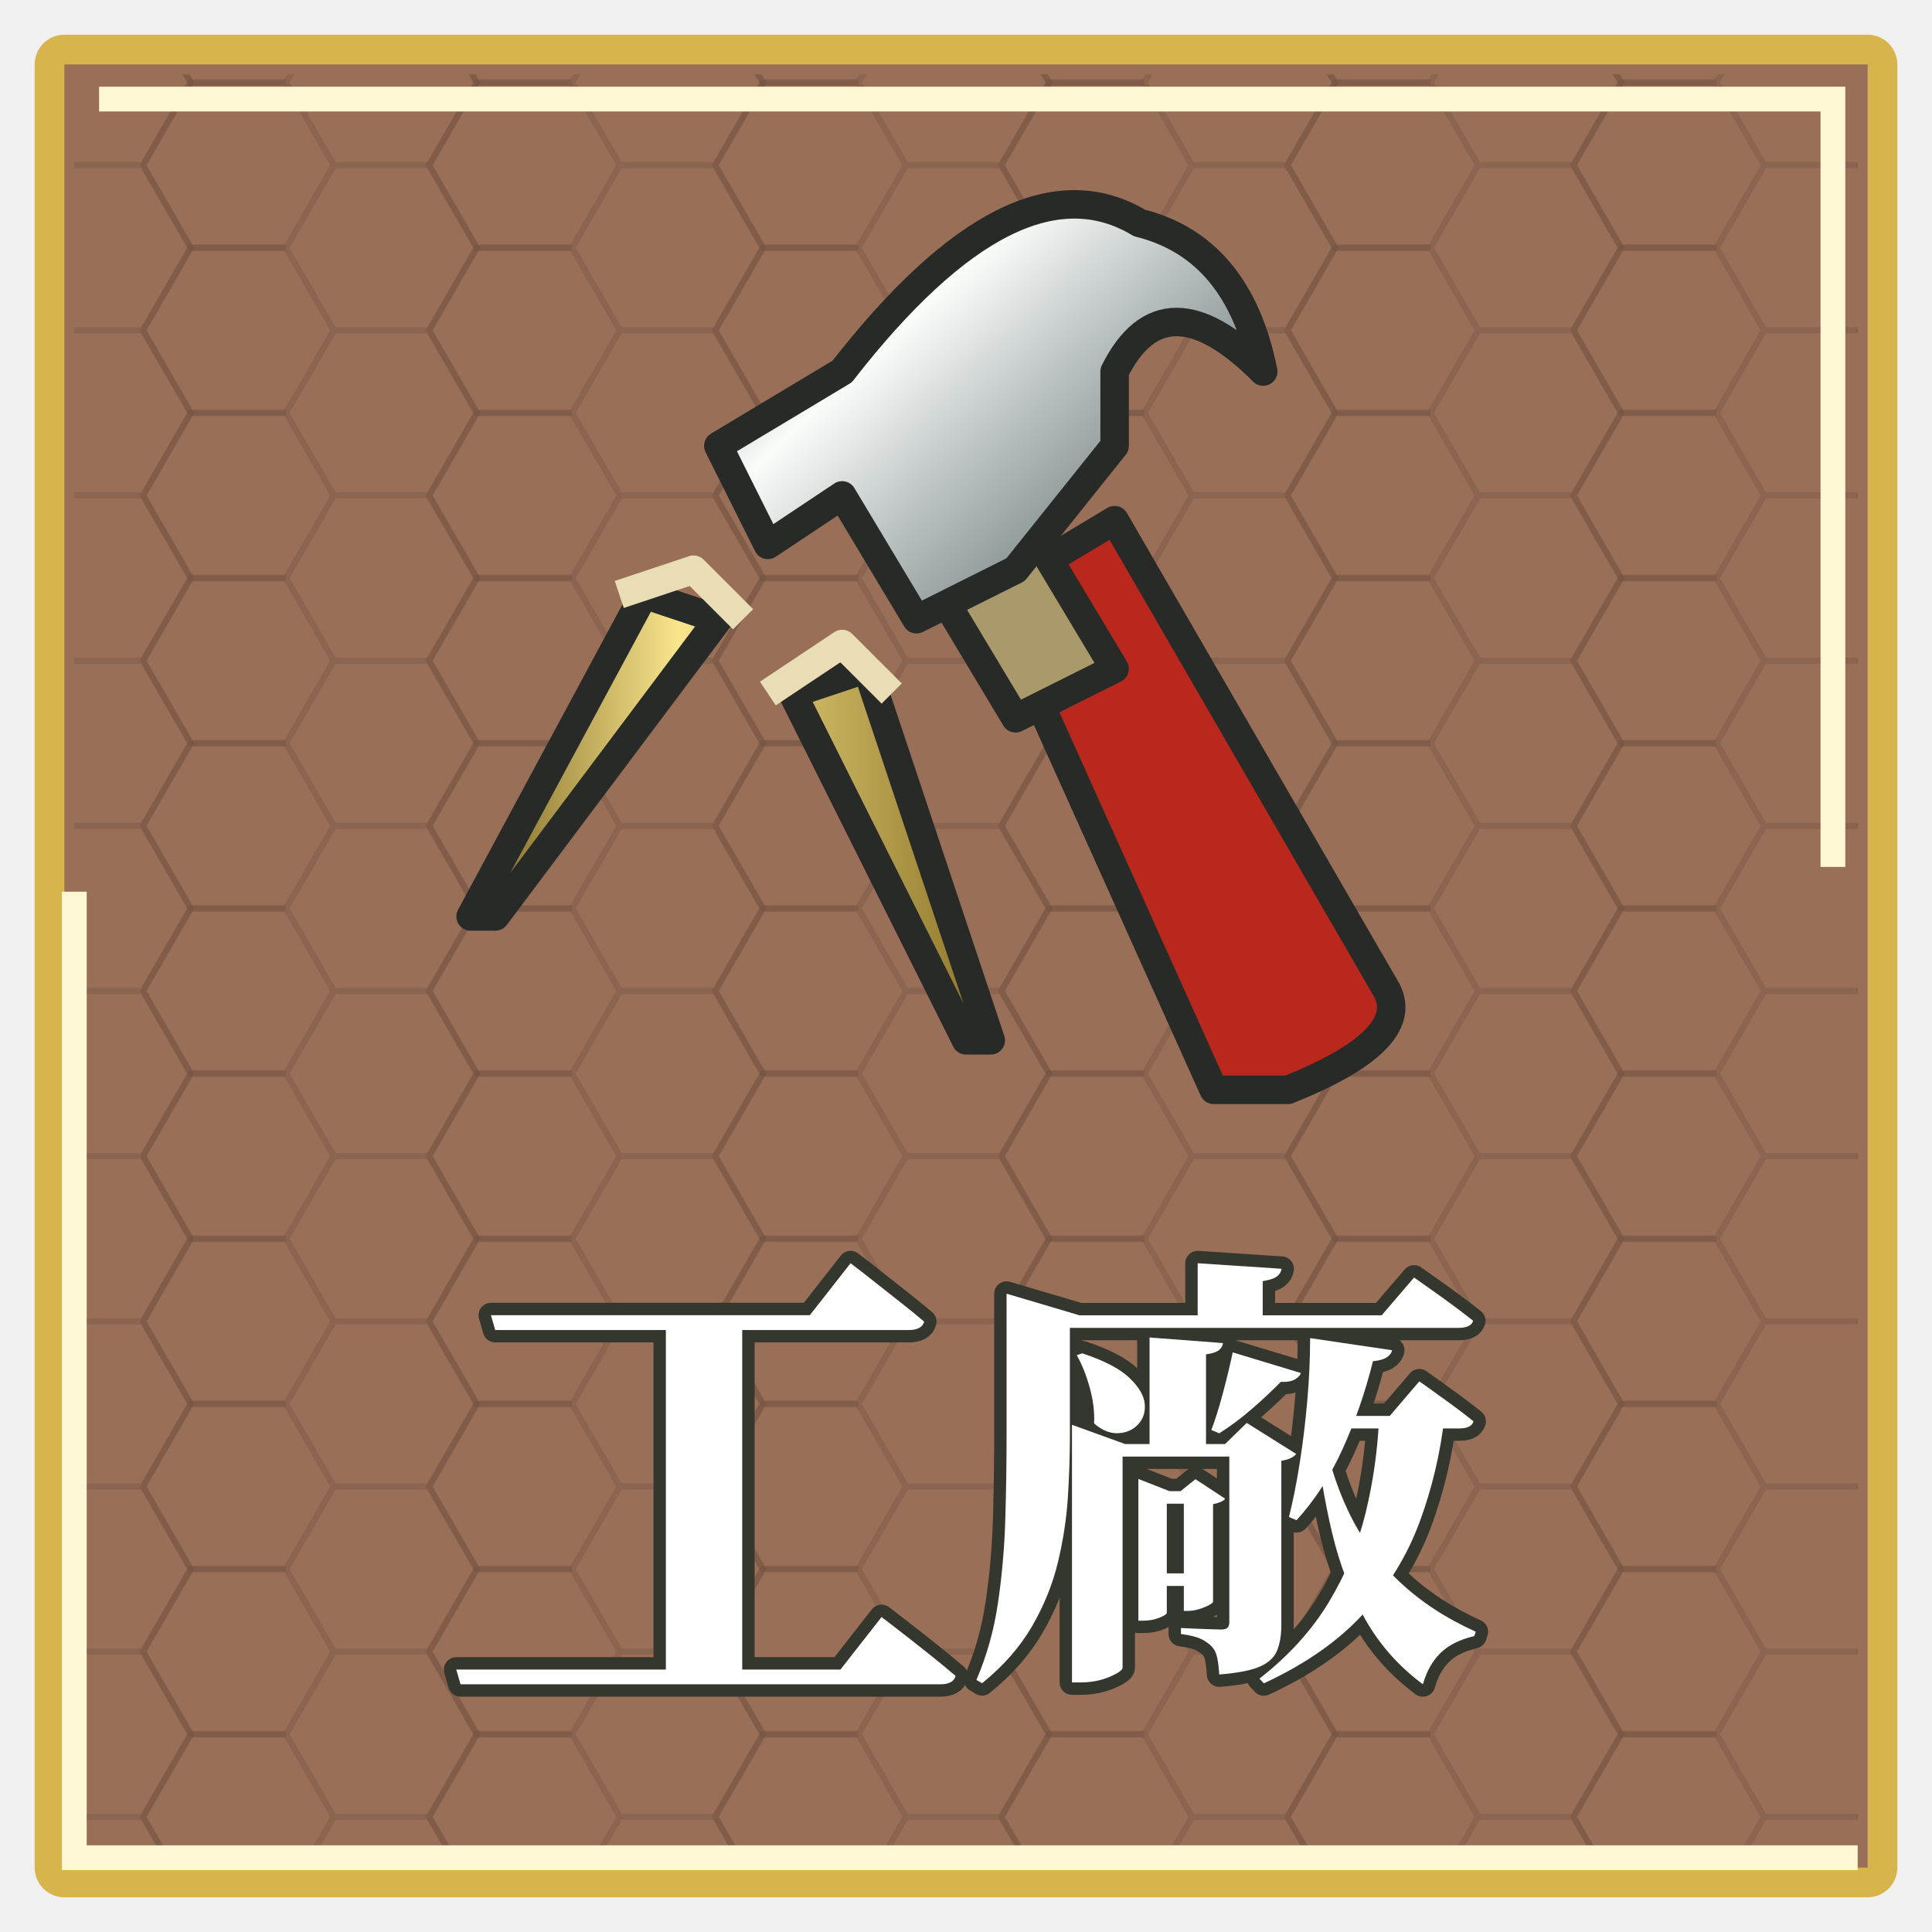
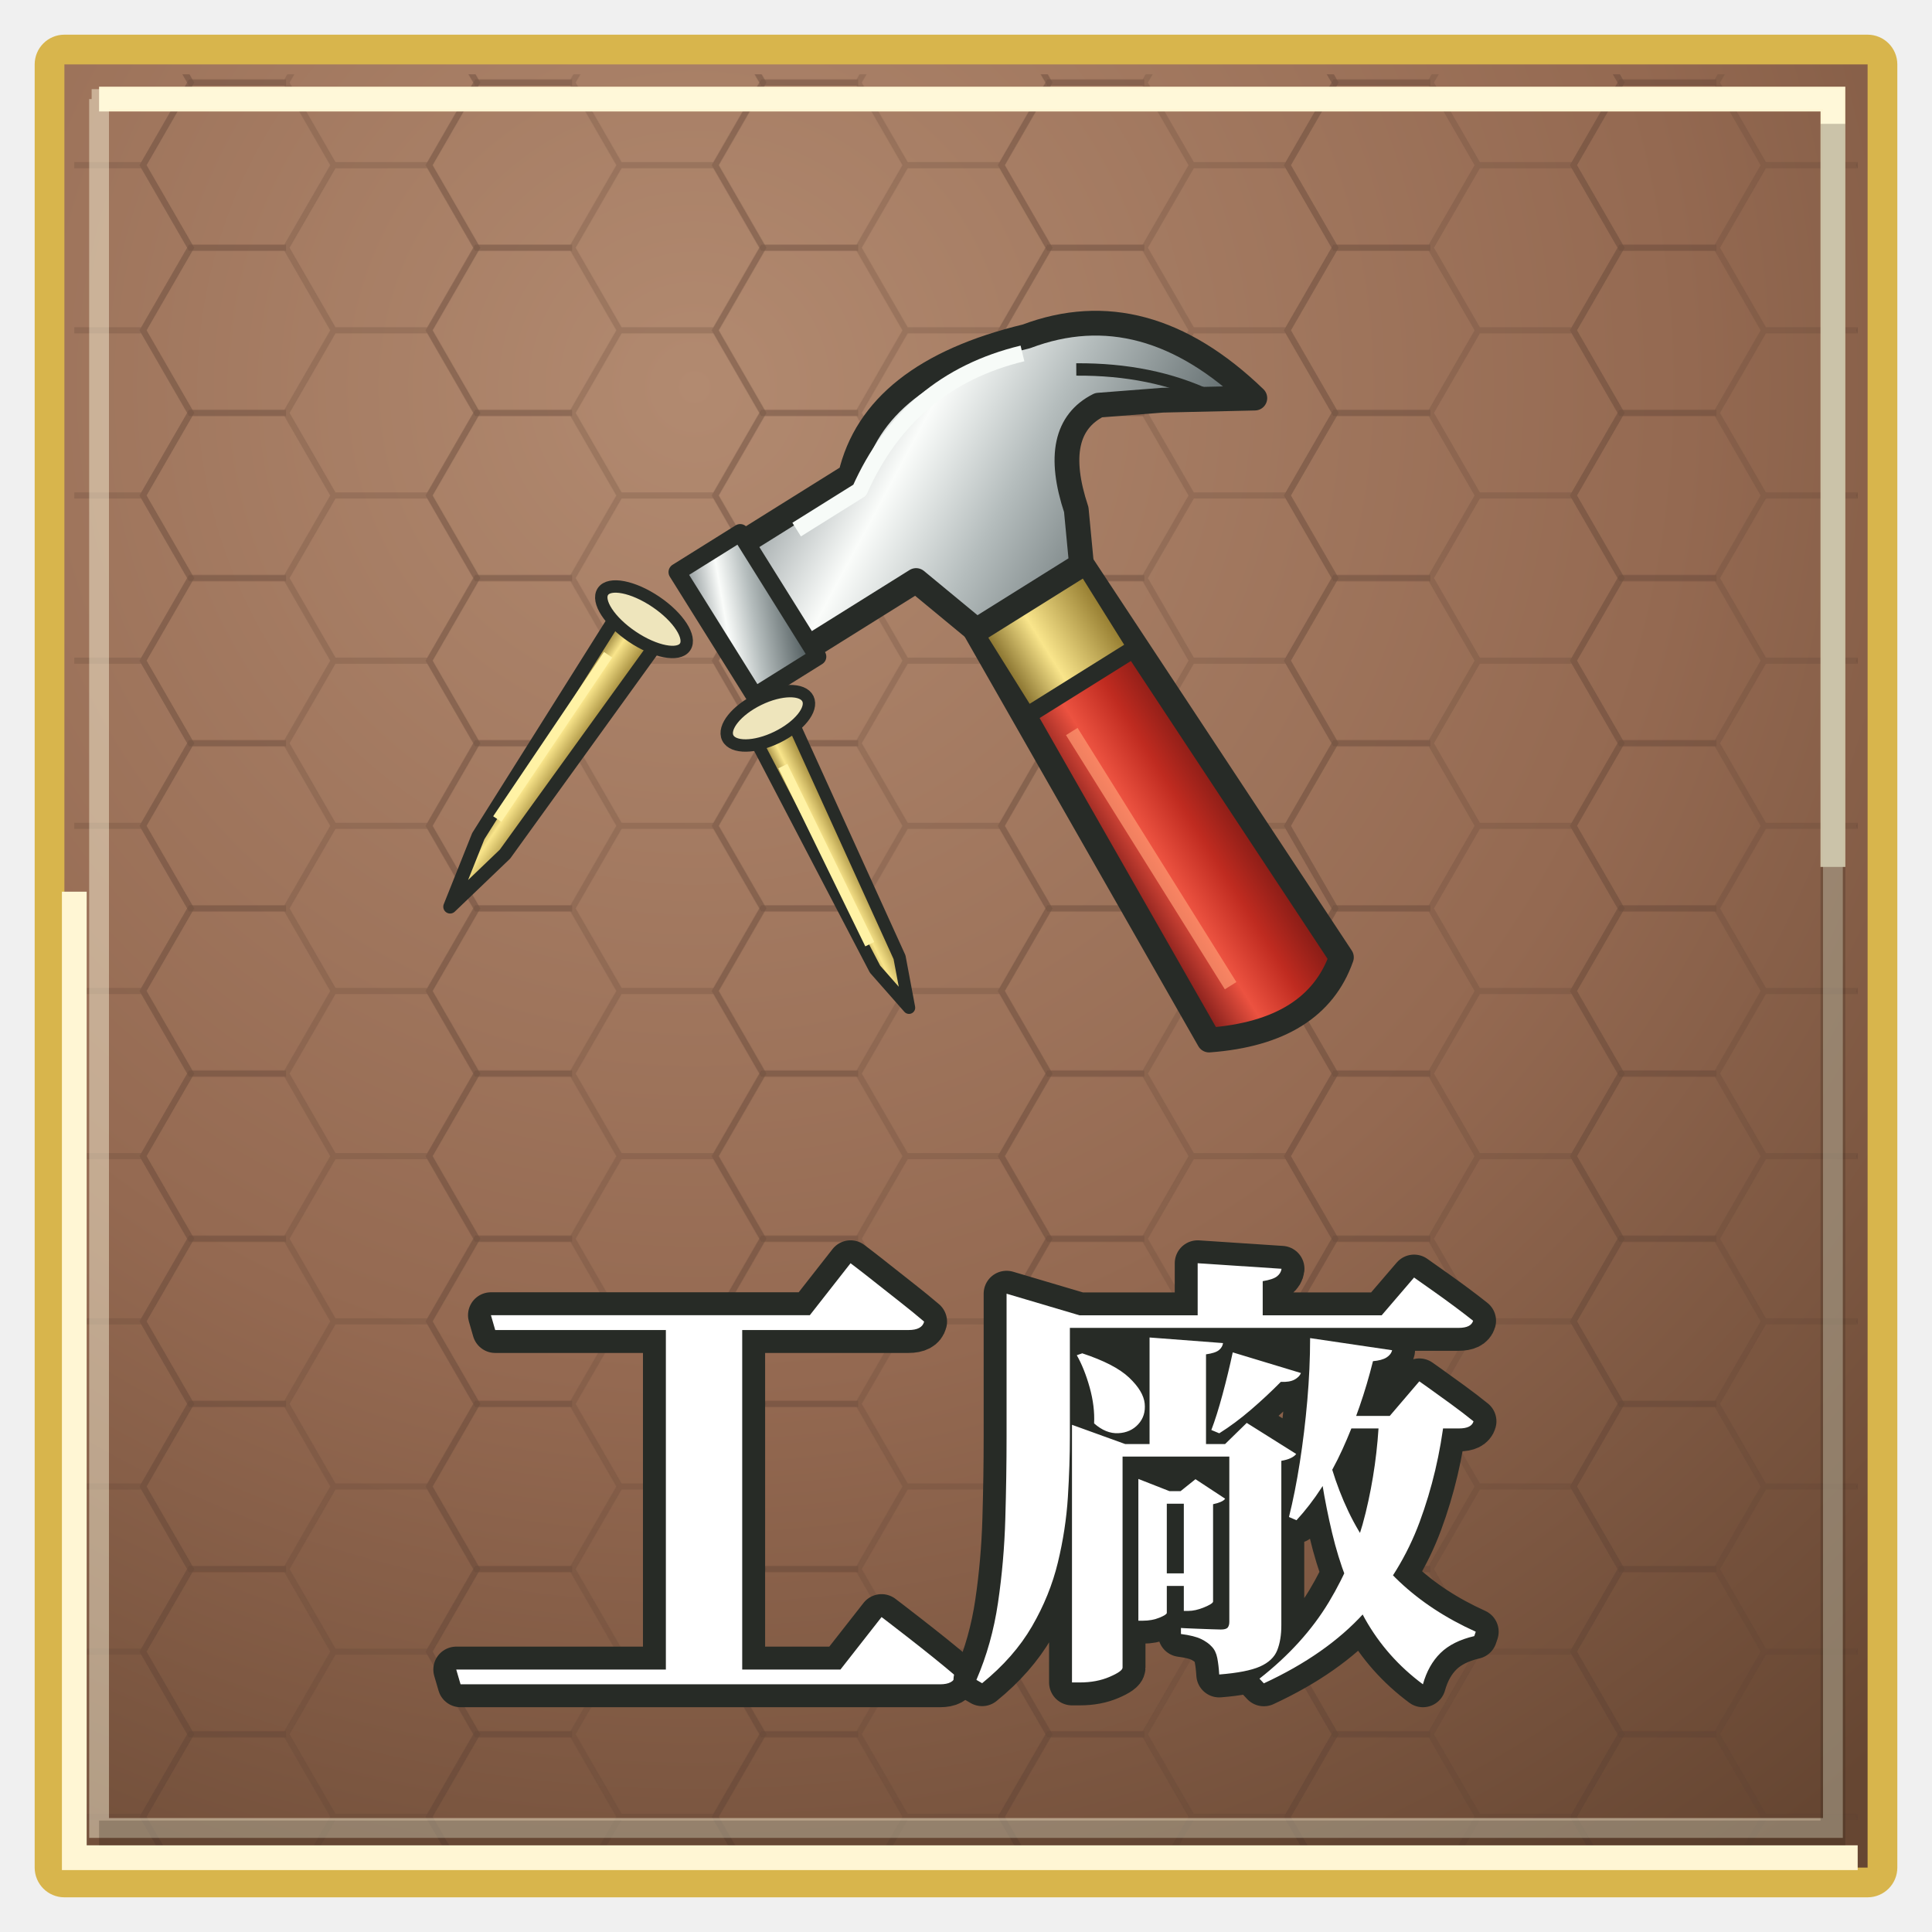
<svg xmlns="http://www.w3.org/2000/svg" viewBox="0 0 78 78">
  <defs>
    <linearGradient id="metal" x1="0" y1="0" x2="1" y2=".8" gradientUnits="objectBoundingBox">
      <stop stop-color="#747e81" />
      <stop offset=".35" stop-color="#fafcfa" />
      <stop offset=".6" stop-color="#b5bdbd" />
      <stop offset="1" stop-color="#566163" />
    </linearGradient>
    <pattern patternTransform="scale(.55)" id="honeycomb" width="21" height="12.124" patternUnits="userSpaceOnUse">
      <polygon points="0,6.062 3.5,0.0 10.5,0.0 14,6.062 10.5,12.124 3.5,12.124" fill="none" stroke="#593e32" stroke-width=".45" opacity=".22" />
      <polygon points="10.5,0 14.0,-6.062 21.0,-6.062 24.5,0 21.0,6.062 14.0,6.062" fill="none" stroke="#593e32" stroke-width=".45" opacity=".22" />
      <polygon points="10.5,12.124 14.0,6.062 21.0,6.062 24.5,12.124 21.0,18.186 14.0,18.186" fill="none" stroke="#593e32" stroke-width=".45" opacity=".22" />
    </pattern>
    <linearGradient id="gold">
      <stop stop-color="#776121" />
      <stop offset=".4" stop-color="#f9e58b" />
      <stop offset="1" stop-color="#8c7328" />
    </linearGradient>
+     <radialGradient id="panel" cx=".35" cy=".18" r="1">
+       <stop stop-color="#b28a70" />
+       <stop offset=".55" stop-color="#946951" />
+       <stop offset="1" stop-color="#664632" />
+     </radialGradient>
+     <linearGradient id="handle">
+       <stop stop-color="#6f1413" />
+       <stop offset=".35" stop-color="#ec5240" />
+       <stop offset=".65" stop-color="#bf2b20" />
+       <stop offset="1" stop-color="#7b1914" />
+     </linearGradient>
  </defs>
-   <rect x="2" y="2" width="74" height="74" rx=".6" fill="#996f58" stroke="#d8b54c" stroke-width="1.2" />
+   <rect x="2" y="2" width="74" height="74" rx=".6" fill="url(#panel)" stroke="#d8b54c" stroke-width="1.2" />
  <rect x="3" y="3" width="72" height="72" fill="url(#honeycomb)" />
  <path d="M3 36V75H75M4 4H74V35" fill="none" stroke="#fff6d4" stroke-width="1" />
-   <g stroke="#282a27" stroke-width="1.15" stroke-linejoin="round">
-     <path d="M40 24L45 21 56 40Q57 42 52 44L49 44Z" fill="#ba271d" />
-     <path d="M38 24L42 22 45 27 41 29Z" fill="#aa996b" />
-     <path d="M29 18L34 15Q41 6 46 9Q50 10 51 15Q47 11 45 15L45 18 41 23 37 25 34 20 31 22Z" fill="url(#metal)" />
-     <path d="M26 24L29 25 20 37 19 37Z M32 28L35 27 40 42 39 42Z" fill="url(#gold)" />
-     <path d="M25 24L28 23 30 25M31 28L34 26 36 28" fill="none" stroke="#e8ddb4" />
+   <g>
+     <path d="M3.7 4H74V73.8H4V4" fill="none" stroke="#fffbe1" stroke-opacity=".45" stroke-width=".8" />
+     <path d="M4 74H74V5" fill="none" stroke="#322718" stroke-opacity=".25" stroke-width="1" />
  </g>
-   <path d="M19.82 53.098H32.695L34.339 51Q34.339 51 34.639 51.229Q34.94 51.459 35.402 51.827Q35.864 52.194 36.376 52.595Q36.887 52.996 37.31 53.358Q37.224 53.697 36.678 53.697H19.993ZM18.42 67.404H33.931L35.591 65.285Q35.591 65.285 35.891 65.514Q36.191 65.744 36.663 66.112Q37.135 66.479 37.646 66.889Q38.157 67.3 38.58 67.661Q38.495 68 37.951 68H18.594ZM26.883 53.098H29.965V67.605H26.883Z" fill="#fff" stroke="#34372d" stroke-width="1" stroke-linejoin="round" paint-order="stroke fill" />
-   <path d="M48.353 51 51.739 51.224Q51.717 51.403 51.556 51.53Q51.395 51.657 50.979 51.724V53.294H48.353ZM42.514 53.103H55.781L57.09 51.577Q57.09 51.577 57.331 51.748Q57.573 51.919 57.948 52.184Q58.323 52.449 58.736 52.756Q59.148 53.063 59.474 53.323Q59.39 53.61 58.889 53.61H42.514ZM40.638 53.103V52.923V52.23L43.585 53.103H43.194V57.994Q43.194 59.138 43.113 60.443Q43.031 61.749 42.709 63.082Q42.387 64.416 41.663 65.663Q40.939 66.91 39.651 67.956L39.42 67.821Q40.048 66.369 40.292 64.707Q40.537 63.046 40.587 61.321Q40.638 59.597 40.638 57.997ZM53.337 57.416Q53.665 59.394 54.435 61.014Q55.206 62.634 56.489 63.847Q57.771 65.06 59.58 65.877L59.52 66.054Q58.643 66.258 58.154 66.739Q57.665 67.221 57.447 68Q55.986 66.916 55.113 65.365Q54.241 63.815 53.781 61.888Q53.321 59.961 53.108 57.795ZM55.681 57.165H58.325Q58.066 59.418 57.313 61.45Q56.56 63.482 55.056 65.137Q53.552 66.792 51.025 67.961L50.848 67.772Q52.628 66.376 53.649 64.682Q54.669 62.988 55.135 61.074Q55.601 59.161 55.681 57.165ZM46.412 63.521H48.346V64.028H46.412ZM46.411 53.998 49.377 54.224Q49.356 54.388 49.212 54.507Q49.068 54.626 48.69 54.678V58.505H46.411ZM49.631 58.3H49.46L50.334 57.446L52.332 58.701Q52.173 58.903 51.731 58.977V65.619Q51.731 66.211 51.563 66.63Q51.395 67.049 50.867 67.283Q50.339 67.516 49.223 67.604Q49.202 67.235 49.145 66.941Q49.088 66.646 48.919 66.476Q48.766 66.307 48.493 66.173Q48.221 66.039 47.678 65.969V65.726Q47.678 65.726 47.875 65.737Q48.072 65.747 48.355 65.757Q48.638 65.767 48.9 65.777Q49.161 65.788 49.288 65.788Q49.502 65.788 49.567 65.707Q49.631 65.626 49.631 65.478ZM49.769 54.599 52.523 55.433Q52.46 55.592 52.26 55.7Q52.061 55.807 51.711 55.789Q51.149 56.36 50.507 56.912Q49.865 57.464 49.225 57.866L48.905 57.733Q49.124 57.164 49.358 56.295Q49.592 55.427 49.769 54.599ZM43.693 54.637Q45.011 55.072 45.587 55.619Q46.163 56.166 46.214 56.663Q46.265 57.16 45.955 57.499Q45.646 57.838 45.147 57.862Q44.647 57.886 44.172 57.466Q44.205 56.776 43.994 56.018Q43.783 55.26 43.473 54.714ZM47.794 60.201H47.664L48.265 59.719L49.462 60.506Q49.417 60.578 49.283 60.636Q49.15 60.693 48.975 60.729V64.665Q48.954 64.753 48.608 64.895Q48.262 65.037 47.975 65.037H47.794ZM43.279 58.3V57.523L45.427 58.3H50.461V58.805H45.321V67.325Q45.321 67.474 44.797 67.699Q44.273 67.925 43.594 67.925H43.279ZM45.959 60.201V59.709L47.213 60.201H48.568V60.709H47.107V65.116Q47.107 65.188 46.81 65.31Q46.512 65.432 46.144 65.432H45.959ZM53.394 57.165H56.108L57.302 55.768Q57.302 55.768 57.677 56.034Q58.051 56.301 58.568 56.677Q59.085 57.054 59.49 57.383Q59.408 57.67 58.905 57.67H53.394ZM52.893 54.023 56.203 54.512Q56.161 54.689 55.976 54.806Q55.79 54.923 55.431 54.954Q54.96 56.841 54.198 58.514Q53.435 60.187 52.343 61.376L52.039 61.246Q52.287 60.255 52.476 59.048Q52.666 57.841 52.779 56.546Q52.892 55.251 52.893 54.023Z" fill="#fff" stroke="#34372d" stroke-width="1" stroke-linejoin="round" paint-order="stroke fill" />
+   <g stroke="#272b27" stroke-linejoin="round">
+     <g transform="translate(39 21) rotate(-32)">
+       <path d="M-2 3H3L3.5 23Q1 25 -2.8 23Z" fill="url(#handle)" stroke-width="1" />
+       <path d="M-2.1 3H3.1V8H-2.1Z" fill="url(#gold)" stroke-width=".7" />
+       <path d="M-9 -4L-3 -4Q0 -7 6 -5Q11 -4 12.5 2L9.3 .1 7 -1.1Q4.8 -1.3 4 2L3 4H-2L-3 1H-9Z" fill="url(#metal)" stroke-width="1" />
+       <path d="M-11 -4.4H-8V1.5H-11Z" fill="url(#metal)" stroke-width=".7" />
+       <path d="M7 -2.8Q9.6 -1.2 11 1" fill="none" stroke-width=".5" />
+       <path d="M-6 -3.3L-3 -3.3Q1 -6 5.5 -4.5" fill="none" stroke="#f7fbf8" stroke-width=".65" />
+       <path d="M-.9 9.5L-.9 21.6" stroke="#ff9a72" stroke-width=".55" opacity=".7" />
+     </g>
+     <g transform="translate(26 25) rotate(34)">
+       <path d="M-1 0H1L.65 11 0 14-.65 11Z" fill="url(#gold)" stroke-width=".55" />
+       <ellipse cy="0" rx="2" ry=".85" fill="#eee5bc" stroke-width=".5" />
+       <path d="M-.4 2V10" stroke="#fff2a5" stroke-width=".4" />
+     </g>
+     <g transform="translate(31 29) rotate(-26)">
+       <path d="M-.85 0H.85L.55 11 0 13-.55 11Z" fill="url(#gold)" stroke-width=".5" />
+       <ellipse cy="0" rx="1.8" ry=".85" fill="#eee5bc" stroke-width=".5" />
+       <path d="M-.3 2V10" stroke="#fff2a5" stroke-width=".4" />
+     </g>
+   </g>
+   <path d="M19.82 53.098H32.695L34.339 51Q34.339 51 34.639 51.229Q34.94 51.459 35.402 51.827Q35.864 52.194 36.376 52.595Q36.887 52.996 37.31 53.358Q37.224 53.697 36.678 53.697H19.993ZM18.42 67.404H33.931L35.591 65.285Q35.591 65.285 35.891 65.514Q36.191 65.744 36.663 66.112Q37.135 66.479 37.646 66.889Q38.157 67.3 38.58 67.661Q38.495 68 37.951 68H18.594ZM26.883 53.098H29.965V67.605H26.883Z" fill="#fff" stroke="#272b26" stroke-width="1.85" stroke-linejoin="round" paint-order="stroke fill" />
+   <path d="M48.353 51 51.739 51.224Q51.717 51.403 51.556 51.53Q51.395 51.657 50.979 51.724V53.294H48.353ZM42.514 53.103H55.781L57.09 51.577Q57.09 51.577 57.331 51.748Q57.573 51.919 57.948 52.184Q58.323 52.449 58.736 52.756Q59.148 53.063 59.474 53.323Q59.39 53.61 58.889 53.61H42.514ZM40.638 53.103V52.923V52.23L43.585 53.103H43.194V57.994Q43.194 59.138 43.113 60.443Q43.031 61.749 42.709 63.082Q42.387 64.416 41.663 65.663Q40.939 66.91 39.651 67.956L39.42 67.821Q40.048 66.369 40.292 64.707Q40.537 63.046 40.587 61.321Q40.638 59.597 40.638 57.997ZM53.337 57.416Q53.665 59.394 54.435 61.014Q55.206 62.634 56.489 63.847Q57.771 65.06 59.58 65.877L59.52 66.054Q58.643 66.258 58.154 66.739Q57.665 67.221 57.447 68Q55.986 66.916 55.113 65.365Q54.241 63.815 53.781 61.888Q53.321 59.961 53.108 57.795ZM55.681 57.165H58.325Q58.066 59.418 57.313 61.45Q56.56 63.482 55.056 65.137Q53.552 66.792 51.025 67.961L50.848 67.772Q52.628 66.376 53.649 64.682Q54.669 62.988 55.135 61.074Q55.601 59.161 55.681 57.165ZM46.412 63.521H48.346V64.028H46.412ZM46.411 53.998 49.377 54.224Q49.356 54.388 49.212 54.507Q49.068 54.626 48.69 54.678V58.505H46.411ZM49.631 58.3H49.46L50.334 57.446L52.332 58.701Q52.173 58.903 51.731 58.977V65.619Q51.731 66.211 51.563 66.63Q51.395 67.049 50.867 67.283Q50.339 67.516 49.223 67.604Q49.202 67.235 49.145 66.941Q49.088 66.646 48.919 66.476Q48.766 66.307 48.493 66.173Q48.221 66.039 47.678 65.969V65.726Q47.678 65.726 47.875 65.737Q48.072 65.747 48.355 65.757Q48.638 65.767 48.9 65.777Q49.161 65.788 49.288 65.788Q49.502 65.788 49.567 65.707Q49.631 65.626 49.631 65.478ZM49.769 54.599 52.523 55.433Q52.46 55.592 52.26 55.7Q52.061 55.807 51.711 55.789Q51.149 56.36 50.507 56.912Q49.865 57.464 49.225 57.866L48.905 57.733Q49.124 57.164 49.358 56.295Q49.592 55.427 49.769 54.599ZM43.693 54.637Q45.011 55.072 45.587 55.619Q46.163 56.166 46.214 56.663Q46.265 57.16 45.955 57.499Q45.646 57.838 45.147 57.862Q44.647 57.886 44.172 57.466Q44.205 56.776 43.994 56.018Q43.783 55.26 43.473 54.714ZM47.794 60.201H47.664L48.265 59.719L49.462 60.506Q49.417 60.578 49.283 60.636Q49.15 60.693 48.975 60.729V64.665Q48.954 64.753 48.608 64.895Q48.262 65.037 47.975 65.037H47.794ZM43.279 58.3V57.523L45.427 58.3H50.461V58.805H45.321V67.325Q45.321 67.474 44.797 67.699Q44.273 67.925 43.594 67.925H43.279ZM45.959 60.201V59.709L47.213 60.201H48.568V60.709H47.107V65.116Q47.107 65.188 46.81 65.31Q46.512 65.432 46.144 65.432H45.959ZM53.394 57.165H56.108L57.302 55.768Q57.302 55.768 57.677 56.034Q58.051 56.301 58.568 56.677Q59.085 57.054 59.49 57.383Q59.408 57.67 58.905 57.67H53.394ZM52.893 54.023 56.203 54.512Q56.161 54.689 55.976 54.806Q55.79 54.923 55.431 54.954Q54.96 56.841 54.198 58.514Q53.435 60.187 52.343 61.376L52.039 61.246Q52.287 60.255 52.476 59.048Q52.666 57.841 52.779 56.546Q52.892 55.251 52.893 54.023Z" fill="#fff" stroke="#272b26" stroke-width="1.85" stroke-linejoin="round" paint-order="stroke fill" />
</svg>
